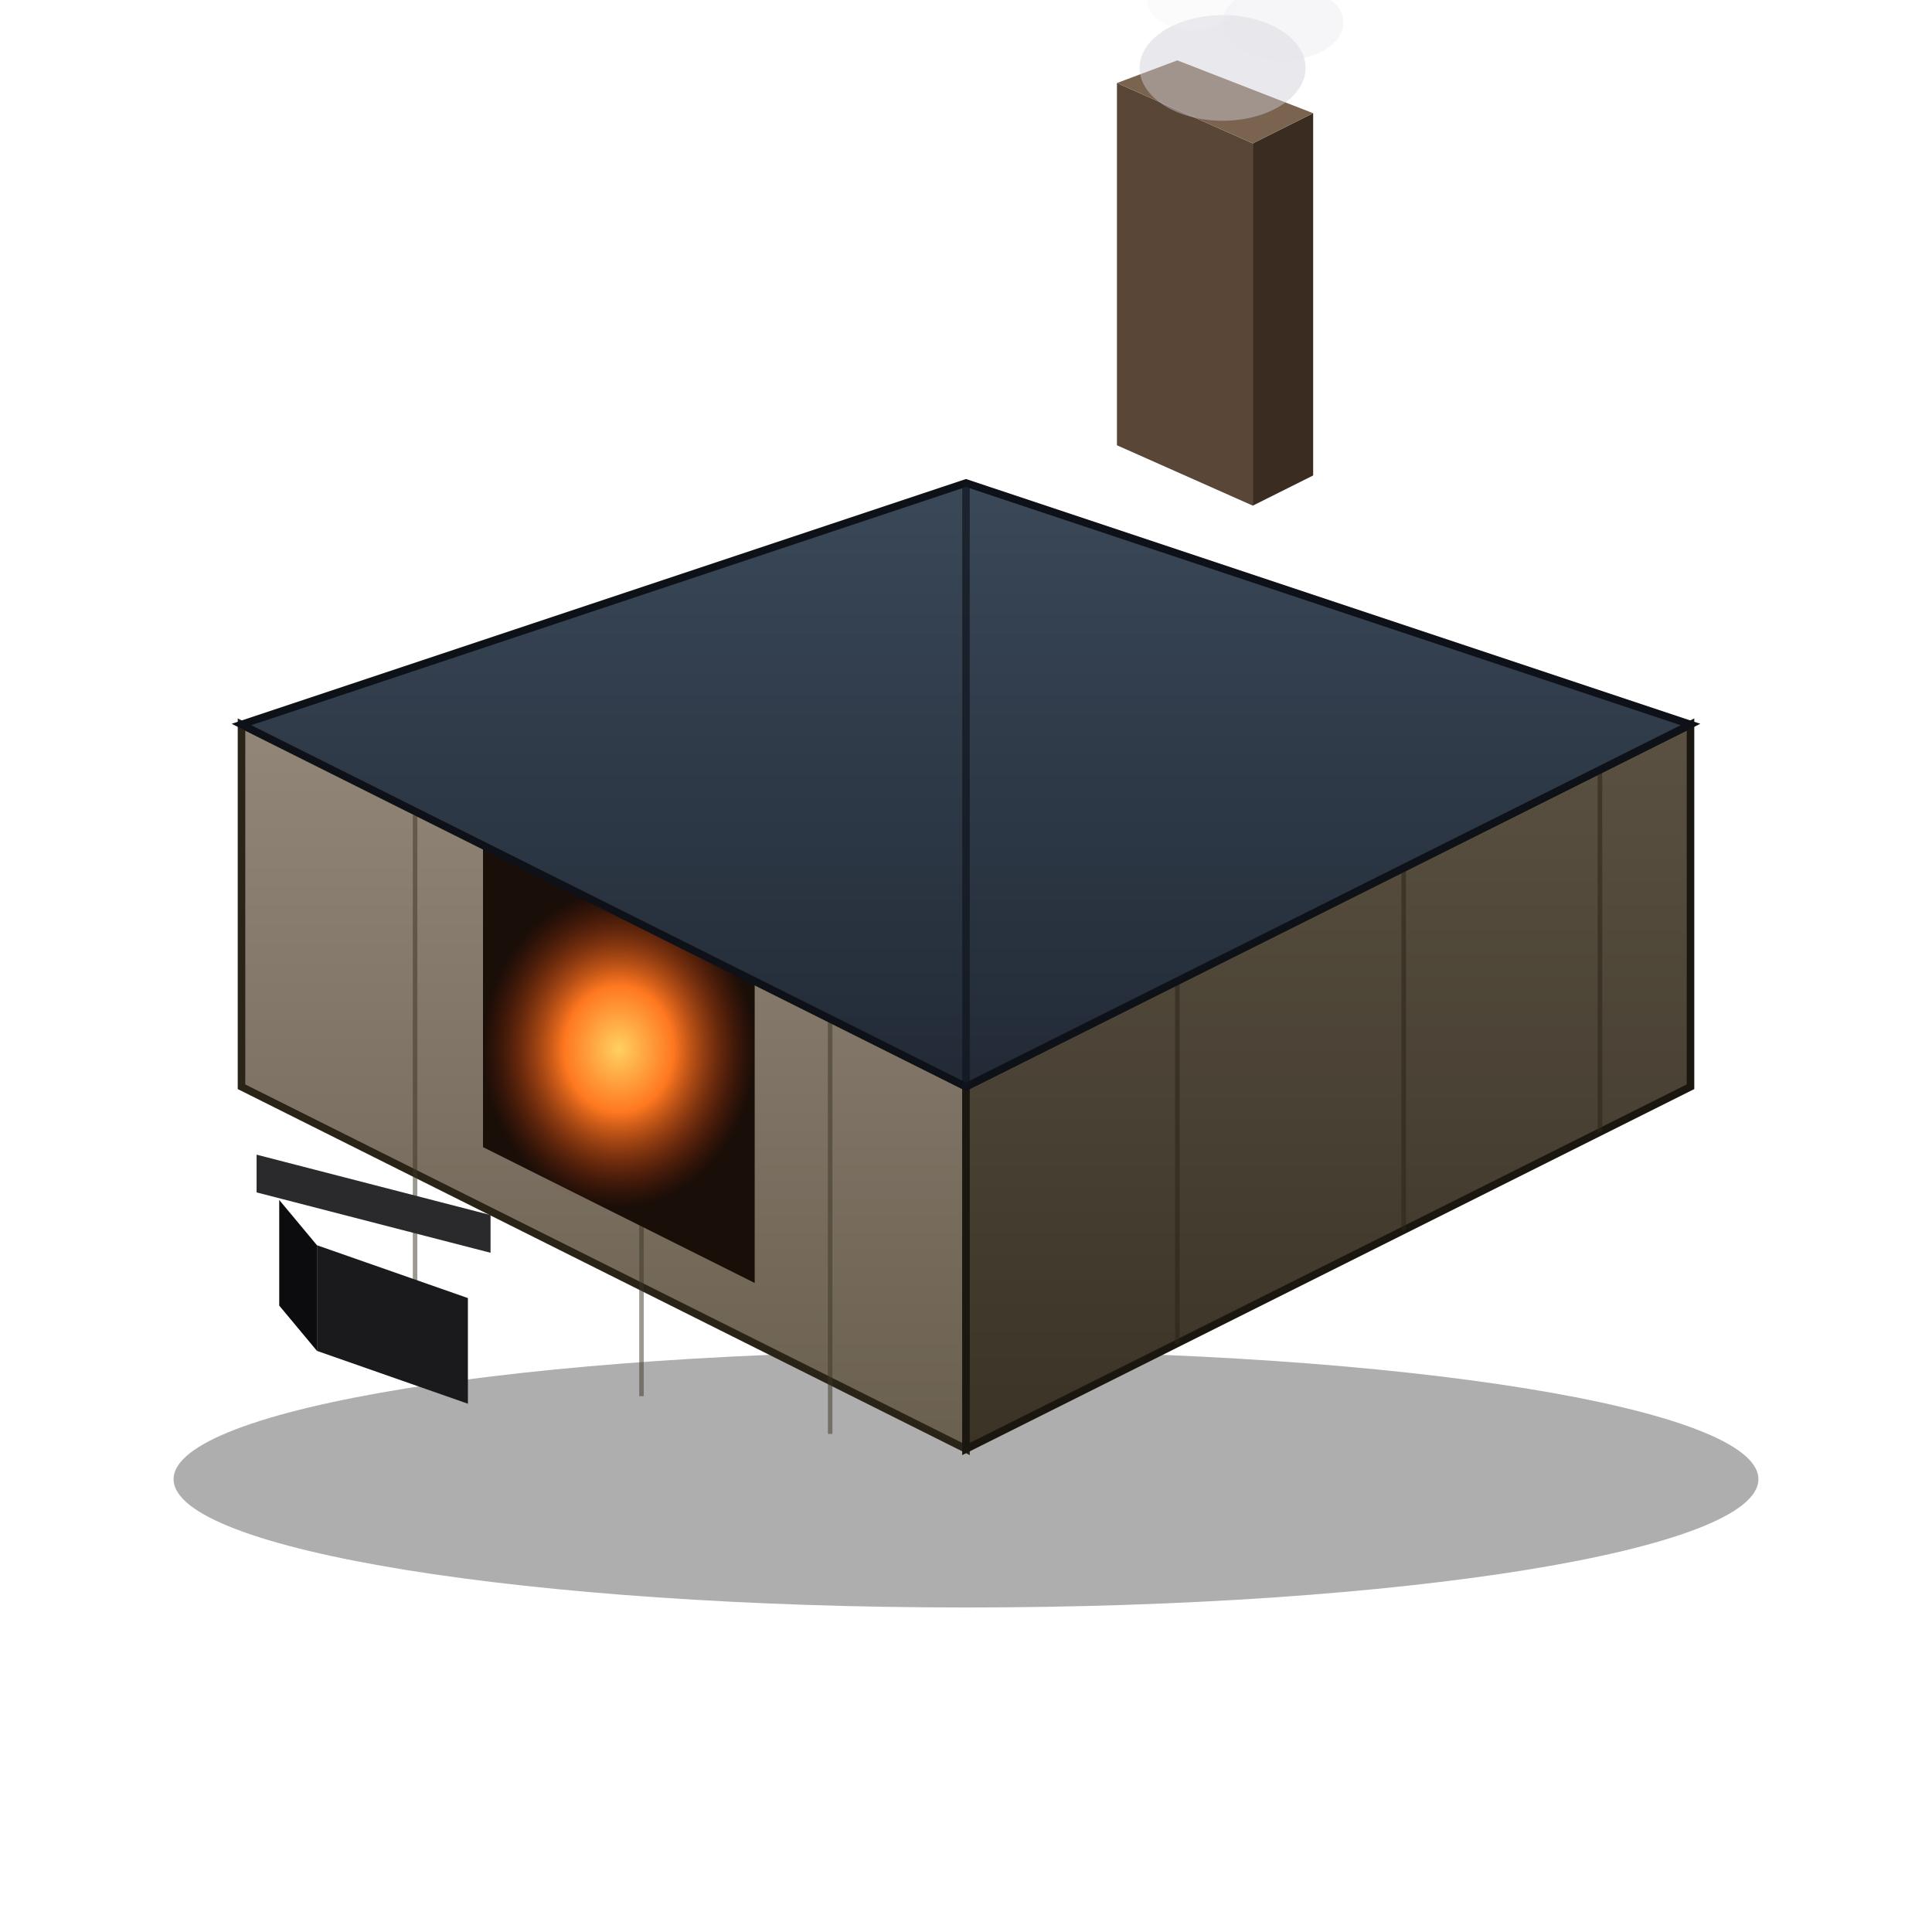
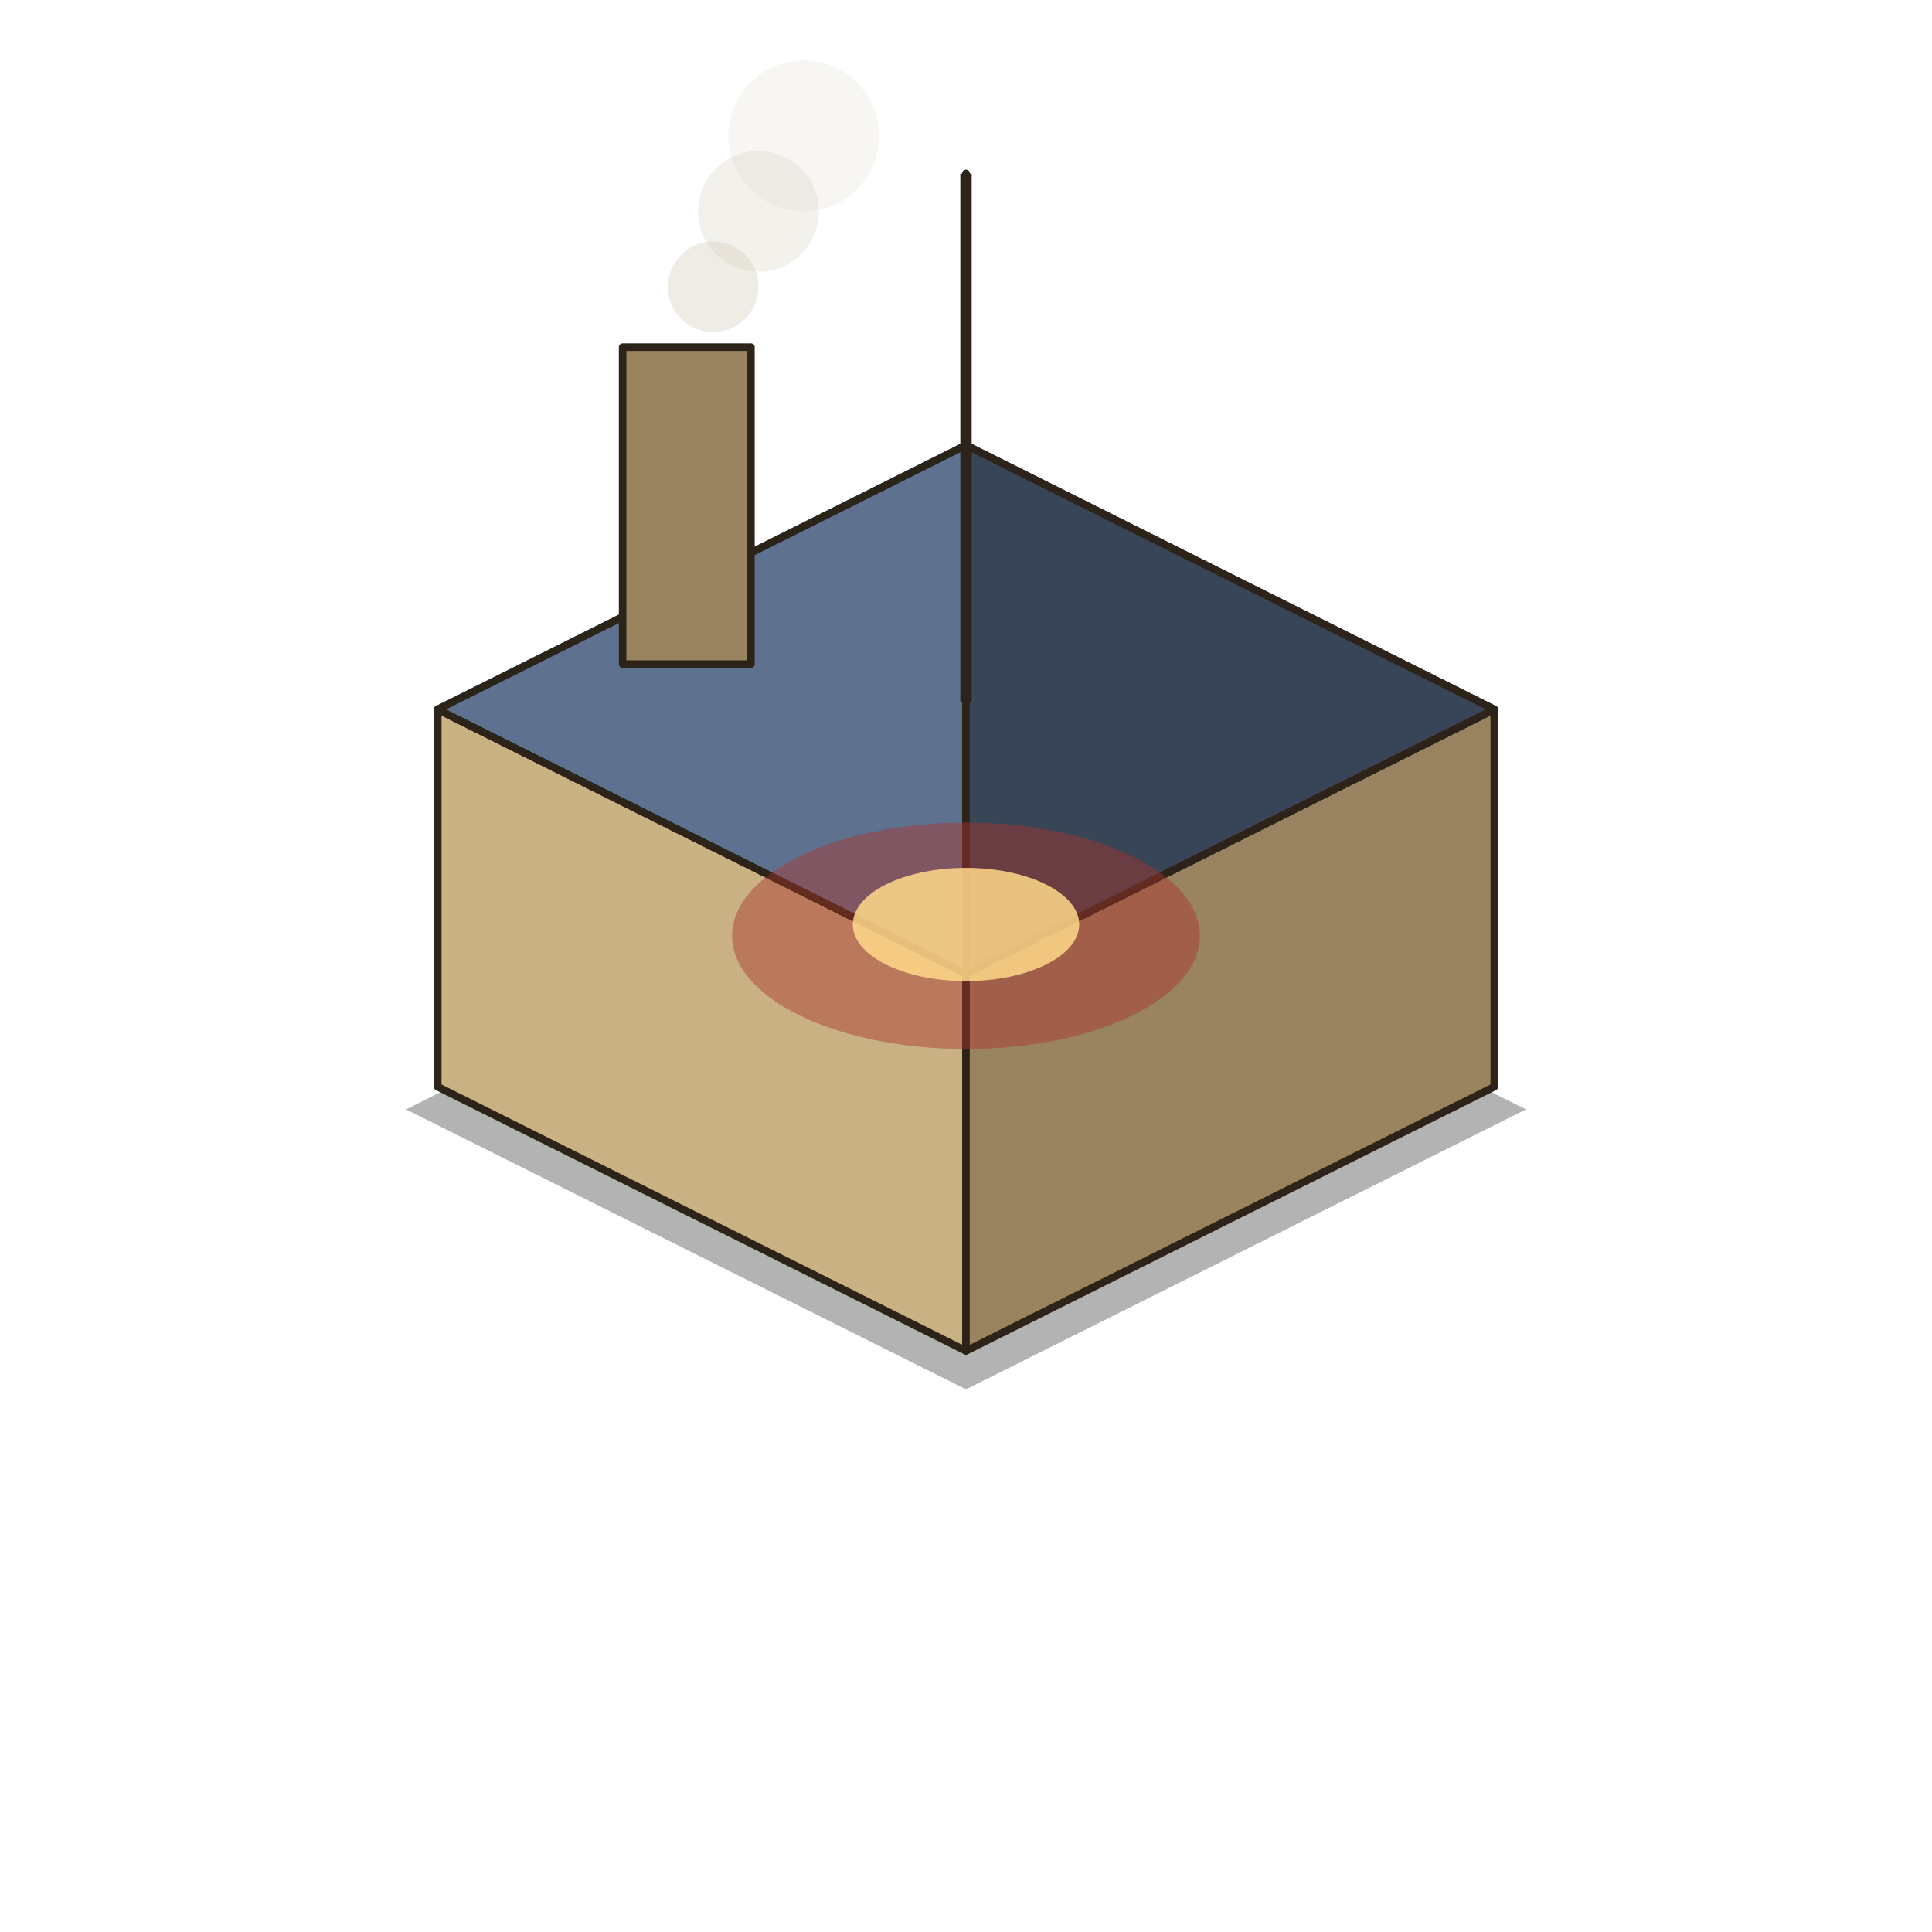
- <svg xmlns="http://www.w3.org/2000/svg" viewBox="0 0 512 512">
-   <defs>
-     <linearGradient id="sm_wallL" x1="0" y1="0" x2="0" y2="1">
-       <stop offset="0" stop-color="#928679" />
-       <stop offset="1" stop-color="#6a604f" />
-     </linearGradient>
-     <linearGradient id="sm_wallR" x1="0" y1="0" x2="0" y2="1">
-       <stop offset="0" stop-color="#5a5142" />
-       <stop offset="1" stop-color="#3a3326" />
-     </linearGradient>
-     <linearGradient id="sm_roof" x1="0" y1="0" x2="0" y2="1">
-       <stop offset="0" stop-color="#3a4858" />
-       <stop offset="1" stop-color="#222a36" />
-     </linearGradient>
-     <radialGradient id="sm_glow" cx="0.5" cy="0.5" r="0.5">
-       <stop offset="0" stop-color="#ffd060" />
-       <stop offset="0.4" stop-color="#ff7820" />
-       <stop offset="1" stop-color="#a02808" stop-opacity="0" />
-     </radialGradient>
-   </defs>
-   <ellipse cx="256" cy="392" rx="210" ry="34" fill="#000" opacity="0.32" />
-   <polygon points="64,288 256,384 256,288 64,192" fill="url(#sm_wallL)" stroke="#2a2418" stroke-width="2" />
-   <line x1="110" y1="216" x2="110" y2="360" stroke="#3a3324" stroke-width="1.2" opacity="0.5" />
-   <line x1="170" y1="245" x2="170" y2="370" stroke="#3a3324" stroke-width="1.2" opacity="0.5" />
-   <line x1="220" y1="270" x2="220" y2="380" stroke="#3a3324" stroke-width="1.2" opacity="0.5" />
-   <polygon points="128,304 200,340 200,250 128,214" fill="#1a0e08" />
-   <ellipse cx="164" cy="278" rx="36" ry="42" fill="url(#sm_glow)" />
-   <polygon points="256,384 448,288 448,192 256,288" fill="url(#sm_wallR)" stroke="#1a1610" stroke-width="2" />
-   <line x1="312" y1="356" x2="312" y2="260" stroke="#2a2418" stroke-width="1.2" opacity="0.55" />
-   <line x1="372" y1="326" x2="372" y2="230" stroke="#2a2418" stroke-width="1.2" opacity="0.55" />
-   <line x1="424" y1="300" x2="424" y2="204" stroke="#2a2418" stroke-width="1.2" opacity="0.55" />
-   <polygon points="256,128 448,192 256,288 64,192" fill="url(#sm_roof)" stroke="#0e1218" stroke-width="2" />
-   <line x1="256" y1="128" x2="256" y2="288" stroke="#10141c" stroke-width="2" opacity="0.7" />
-   <polygon points="296,118 332,134 332,38 296,22" fill="#5a4636" />
-   <polygon points="332,134 348,126 348,30 332,38" fill="#3a2c20" />
-   <polygon points="296,22 332,38 348,30 312,16" fill="#7a6450" />
-   <ellipse cx="324" cy="18" rx="22" ry="14" fill="#cfcfd6" opacity="0.45" />
-   <ellipse cx="340" cy="6" rx="16" ry="10" fill="#e6e6ea" opacity="0.35" />
-   <ellipse cx="316" cy="0" rx="12" ry="8" fill="#f0f0f4" opacity="0.28" />
-   <polygon points="84,358 124,372 124,344 84,330" fill="#1a1a1c" />
-   <polygon points="74,346 84,358 84,330 74,318" fill="#0c0c0e" />
-   <polygon points="68,316 130,332 130,322 68,306" fill="#2a2a2c" />
+ <svg xmlns="http://www.w3.org/2000/svg" viewBox="0 0 512 512" width="512" height="512">
+   <polygon points="107.6,294.0 256.0,219.8 404.4,294.0 256.0,368.2" fill="#000000" opacity="0.30" />
+   <polygon points="116.0,288.0 256.0,358.0 256.0,258.0 116.0,188.0" fill="#c9b184" stroke="#2c2418" stroke-width="2.0" stroke-linejoin="round" />
+   <polygon points="256.0,358.0 396.0,288.0 396.0,188.0 256.0,258.0" fill="#9a8460" stroke="#2c2418" stroke-width="2.0" stroke-linejoin="round" />
+   <polygon points="256.0,118.0 396.0,188.0 256.0,258.0 116.0,188.0" fill="#4a5a72" stroke="#2c2418" stroke-width="2.0" stroke-linejoin="round" />
+   <polygon points="256.0,46.0 256.0,118.0 116.0,188.0 256.0,258.0 256.0,186.0" fill="#5e7290" stroke="#2c2418" stroke-width="2.0" stroke-linejoin="round" />
+   <polygon points="256.0,46.0 256.0,118.0 396.0,188.0 256.0,258.0 256.0,186.0" fill="#374556" stroke="#2c2418" stroke-width="2.0" stroke-linejoin="round" />
+   <line x1="256.0" y1="46.0" x2="256.0" y2="186.0" stroke="#2c2418" stroke-width="3" />
+   <polygon points="165.0,176.0 165.0,92.0 199.0,92.0 199.0,176.0" fill="#9a8460" stroke="#2c2418" stroke-width="2.0" stroke-linejoin="round" />
+   <circle cx="189.0" cy="76.0" r="12.0" fill="#cfc6b4" opacity="0.34" />
+   <circle cx="201.0" cy="56.0" r="16.0" fill="#cfc6b4" opacity="0.25" />
+   <circle cx="213.0" cy="36.0" r="20.0" fill="#cfc6b4" opacity="0.16" />
+   <ellipse cx="256.0" cy="248.0" rx="62" ry="30" fill="#a8342c" opacity="0.45" />
+   <ellipse cx="256.0" cy="245.0" rx="30" ry="15" fill="#ffd98a" opacity="0.85" />
</svg>
